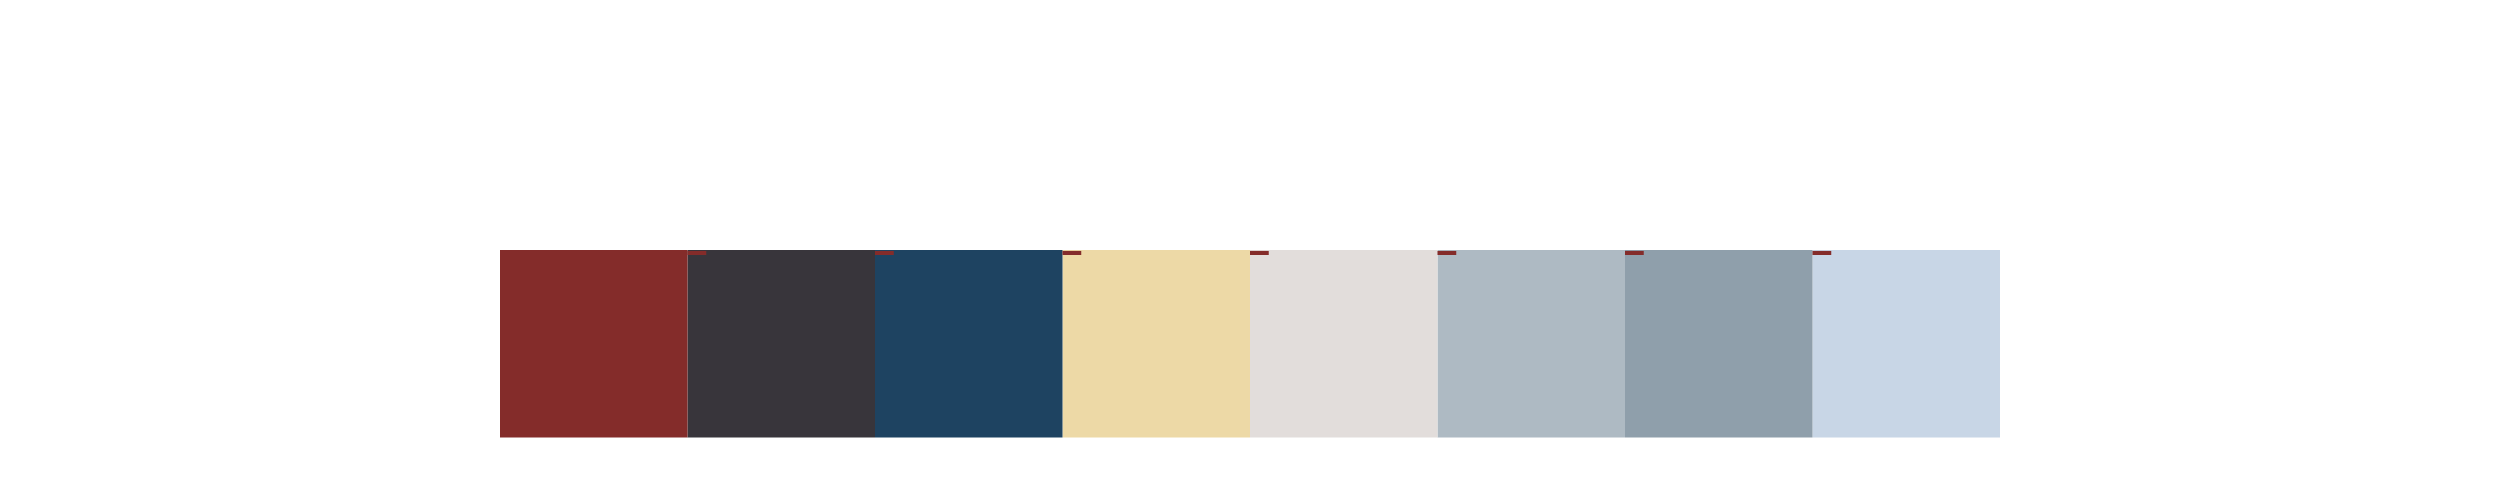
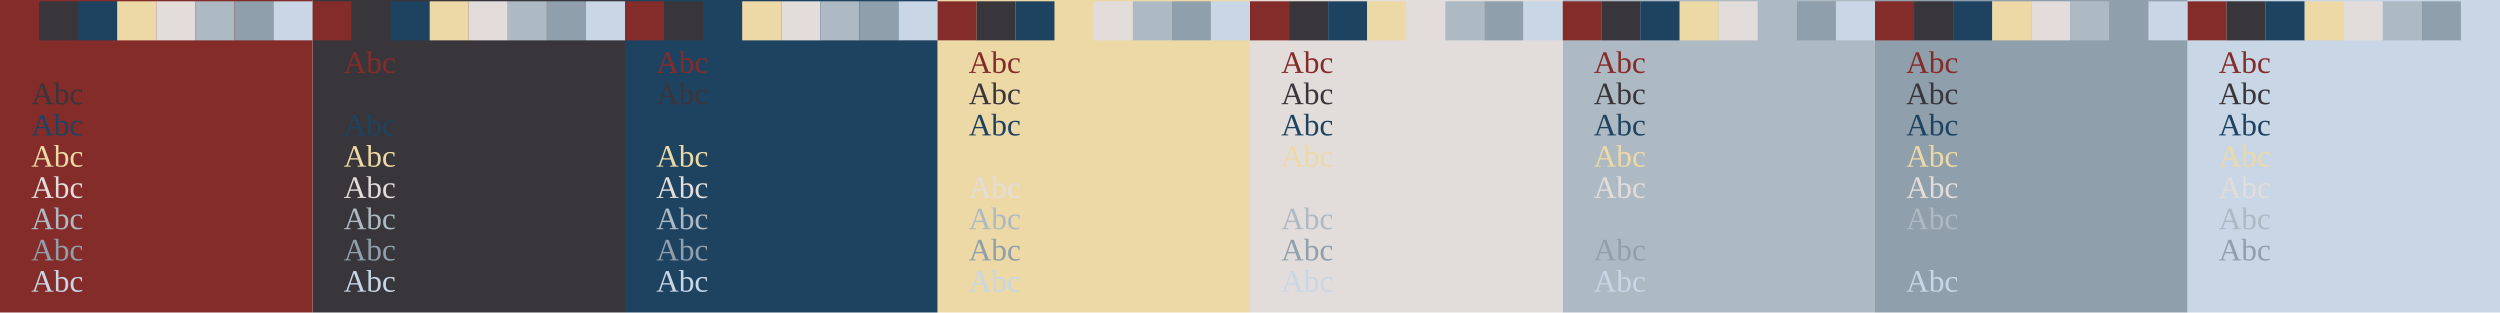
- <svg xmlns="http://www.w3.org/2000/svg" id="Layer_2" data-name="Layer 2" viewBox="0 -100 600 200" width="10000px" height="2000px">
+ <svg xmlns="http://www.w3.org/2000/svg" id="Layer_2" data-name="Layer 2" viewBox="0 0 600 75" width="100%">
  <defs>
    <style>
-             .cls-1 { fill: #c8d6e6; }
-             .cls-2 { fill: #8f9fab; }
-             .cls-3 { fill: #aebac3; }
-             .cls-4 { fill: #e2dddb; }
-             .cls-5 { fill: #edd9a6; }
-             .cls-6 { fill: #1e4361; }
-             .cls-7 { fill: #38353b; }
-             .cls-8 { fill: #842c2a; }
- text {
-             font-size: 75;
-             }
+             .color--neutral_highlight { fill: #c8d6e6; }
+             .color--neutral_midtone { fill: #8f9fab; }
+             .color--neutral_average { fill: #aebac3; }
+             .color--light { fill: #e2dddb; }
+             .color--accent_light { fill: #edd9a6; }
+             .color--accent_dark { fill: #1e4361; }
+             .color--dark { fill: #38353b; }
+             .color--accent_main { fill: #842c2a; }
+             text { font-size: 75px; }
        </style>
  </defs>
  <g>
    <g class="first">
-       <rect class="cls-1" y="0" x="525" width="75" height="75" />
-       <rect class="cls-2" y="0" x="450" width="75" height="75" />
-       <rect class="cls-3" y="0" x="375" width="75" height="75" />
-       <rect class="cls-4" y="0" x="300" width="75" height="75" />
-       <rect class="cls-5" y="0" x="225" width="75" height="75" />
-       <rect class="cls-6" y="0" x="150" width="75" height="75" />
-       <rect class="cls-7" y="0" x="75" width="75" height="75" />
-       <rect class="cls-8" y="0" x="0" width="75" height="75" />
-       <svg height="6" width="2" y="20" x="0" viewBox="0 0 10 60">
-         <text class="cls-1" x="75" y="525">Abc</text>
-         <text class="cls-2" x="75" y="450">Abc</text>
-         <text class="cls-3" x="75" y="375">Abc</text>
-         <text class="cls-4" x="75" y="300">Abc</text>
-         <text class="cls-5" x="75" y="225">Abc</text>
-         <text class="cls-6" x="75" y="150">Abc</text>
-         <text class="cls-7" x="75" y="75">Abc</text>
-         <text class="cls-8" x="75" y="0">Abc</text>
+       <rect class="color--neutral_highlight" y="0" x="525" width="75" height="75" />
+       <rect class="color--neutral_midtone" y="0" x="450" width="75" height="75" />
+       <rect class="color--neutral_average" y="0" x="375" width="75" height="75" />
+       <rect class="color--light" y="0" x="300" width="75" height="75" />
+       <rect class="color--accent_light" y="0" x="225" width="75" height="75" />
+       <rect class="color--accent_dark" y="0" x="150" width="75" height="75" />
+       <rect class="color--dark" y="0" x="75" width="75" height="75" />
+       <rect class="color--accent_main" y="0" x="0" width="75" height="75" />
+     </g>
+     <g>
+       <svg height="60" width="25" y="10" x="0" viewBox="0 0 100 600">
+         <text class="color--neutral_highlight" x="0" y="600">Abc</text>
+         <text class="color--neutral_midtone" x="0" y="525">Abc</text>
+         <text class="color--neutral_average" x="0" y="450">Abc</text>
+         <text class="color--light" x="0" y="375">Abc</text>
+         <text class="color--accent_light" x="0" y="300">Abc</text>
+         <text class="color--accent_dark" x="0" y="225">Abc</text>
+         <text class="color--dark" x="0" y="150">Abc</text>
+         <text class="color--accent_main" x="0" y="75">Abc</text>
      </svg>
-       <svg height="6" width="2" y="20" x="75" viewBox="0 0 10 60">
-         <text class="cls-1" x="75" y="525">Abc</text>
-         <text class="cls-2" x="75" y="450">Abc</text>
-         <text class="cls-3" x="75" y="375">Abc</text>
-         <text class="cls-4" x="75" y="300">Abc</text>
-         <text class="cls-5" x="75" y="225">Abc</text>
-         <text class="cls-6" x="75" y="150">Abc</text>
-         <text class="cls-7" x="75" y="75">Abc</text>
-         <text class="cls-8" x="75" y="0">Abc</text>
+       <svg height="60" width="25" y="10" x="75" viewBox="0 0 100 600">
+         <text class="color--neutral_highlight" x="0" y="600">Abc</text>
+         <text class="color--neutral_midtone" x="0" y="525">Abc</text>
+         <text class="color--neutral_average" x="0" y="450">Abc</text>
+         <text class="color--light" x="0" y="375">Abc</text>
+         <text class="color--accent_light" x="0" y="300">Abc</text>
+         <text class="color--accent_dark" x="0" y="225">Abc</text>
+         <text class="color--dark" x="0" y="150">Abc</text>
+         <text class="color--accent_main" x="0" y="75">Abc</text>
      </svg>
-       <svg height="6" width="2" y="20" x="150" viewBox="0 0 10 60">
-         <text class="cls-1" x="75" y="525">Abc</text>
-         <text class="cls-2" x="75" y="450">Abc</text>
-         <text class="cls-3" x="75" y="375">Abc</text>
-         <text class="cls-4" x="75" y="300">Abc</text>
-         <text class="cls-5" x="75" y="225">Abc</text>
-         <text class="cls-6" x="75" y="150">Abc</text>
-         <text class="cls-7" x="75" y="75">Abc</text>
-         <text class="cls-8" x="75" y="0">Abc</text>
+       <svg height="60" width="25" y="10" x="150" viewBox="0 0 100 600">
+         <text class="color--neutral_highlight" x="0" y="600">Abc</text>
+         <text class="color--neutral_midtone" x="0" y="525">Abc</text>
+         <text class="color--neutral_average" x="0" y="450">Abc</text>
+         <text class="color--light" x="0" y="375">Abc</text>
+         <text class="color--accent_light" x="0" y="300">Abc</text>
+         <text class="color--accent_dark" x="0" y="225">Abc</text>
+         <text class="color--dark" x="0" y="150">Abc</text>
+         <text class="color--accent_main" x="0" y="75">Abc</text>
      </svg>
-       <svg height="6" width="2" y="20" x="225" viewBox="0 0 10 60">
-         <text class="cls-1" x="75" y="525">Abc</text>
-         <text class="cls-2" x="75" y="450">Abc</text>
-         <text class="cls-3" x="75" y="375">Abc</text>
-         <text class="cls-4" x="75" y="300">Abc</text>
-         <text class="cls-5" x="75" y="225">Abc</text>
-         <text class="cls-6" x="75" y="150">Abc</text>
-         <text class="cls-7" x="75" y="75">Abc</text>
-         <text class="cls-8" x="75" y="0">Abc</text>
+       <svg height="60" width="25" y="10" x="225" viewBox="0 0 100 600">
+         <text class="color--neutral_highlight" x="0" y="600">Abc</text>
+         <text class="color--neutral_midtone" x="0" y="525">Abc</text>
+         <text class="color--neutral_average" x="0" y="450">Abc</text>
+         <text class="color--light" x="0" y="375">Abc</text>
+         <text class="color--accent_light" x="0" y="300">Abc</text>
+         <text class="color--accent_dark" x="0" y="225">Abc</text>
+         <text class="color--dark" x="0" y="150">Abc</text>
+         <text class="color--accent_main" x="0" y="75">Abc</text>
      </svg>
-       <svg height="6" width="2" y="20" x="300" viewBox="0 0 10 60">
-         <text class="cls-1" x="75" y="525">Abc</text>
-         <text class="cls-2" x="75" y="450">Abc</text>
-         <text class="cls-3" x="75" y="375">Abc</text>
-         <text class="cls-4" x="75" y="300">Abc</text>
-         <text class="cls-5" x="75" y="225">Abc</text>
-         <text class="cls-6" x="75" y="150">Abc</text>
-         <text class="cls-7" x="75" y="75">Abc</text>
-         <text class="cls-8" x="75" y="0">Abc</text>
+       <svg height="60" width="25" y="10" x="300" viewBox="0 0 100 600">
+         <text class="color--neutral_highlight" x="0" y="600">Abc</text>
+         <text class="color--neutral_midtone" x="0" y="525">Abc</text>
+         <text class="color--neutral_average" x="0" y="450">Abc</text>
+         <text class="color--light" x="0" y="375">Abc</text>
+         <text class="color--accent_light" x="0" y="300">Abc</text>
+         <text class="color--accent_dark" x="0" y="225">Abc</text>
+         <text class="color--dark" x="0" y="150">Abc</text>
+         <text class="color--accent_main" x="0" y="75">Abc</text>
      </svg>
-       <svg height="6" width="2" y="20" x="375" viewBox="0 0 10 60">
-         <text class="cls-1" x="75" y="525">Abc</text>
-         <text class="cls-2" x="75" y="450">Abc</text>
-         <text class="cls-3" x="75" y="375">Abc</text>
-         <text class="cls-4" x="75" y="300">Abc</text>
-         <text class="cls-5" x="75" y="225">Abc</text>
-         <text class="cls-6" x="75" y="150">Abc</text>
-         <text class="cls-7" x="75" y="75">Abc</text>
-         <text class="cls-8" x="75" y="0">Abc</text>
+       <svg height="60" width="25" y="10" x="375" viewBox="0 0 100 600">
+         <text class="color--neutral_highlight" x="0" y="600">Abc</text>
+         <text class="color--neutral_midtone" x="0" y="525">Abc</text>
+         <text class="color--neutral_average" x="0" y="450">Abc</text>
+         <text class="color--light" x="0" y="375">Abc</text>
+         <text class="color--accent_light" x="0" y="300">Abc</text>
+         <text class="color--accent_dark" x="0" y="225">Abc</text>
+         <text class="color--dark" x="0" y="150">Abc</text>
+         <text class="color--accent_main" x="0" y="75">Abc</text>
      </svg>
-       <svg height="6" width="2" y="20" x="450" viewBox="0 0 10 60">
-         <text class="cls-1" x="75" y="525">Abc</text>
-         <text class="cls-2" x="75" y="450">Abc</text>
-         <text class="cls-3" x="75" y="375">Abc</text>
-         <text class="cls-4" x="75" y="300">Abc</text>
-         <text class="cls-5" x="75" y="225">Abc</text>
-         <text class="cls-6" x="75" y="150">Abc</text>
-         <text class="cls-7" x="75" y="75">Abc</text>
-         <text class="cls-8" x="75" y="0">Abc</text>
+       <svg height="60" width="25" y="10" x="450" viewBox="0 0 100 600">
+         <text class="color--neutral_highlight" x="0" y="600">Abc</text>
+         <text class="color--neutral_midtone" x="0" y="525">Abc</text>
+         <text class="color--neutral_average" x="0" y="450">Abc</text>
+         <text class="color--light" x="0" y="375">Abc</text>
+         <text class="color--accent_light" x="0" y="300">Abc</text>
+         <text class="color--accent_dark" x="0" y="225">Abc</text>
+         <text class="color--dark" x="0" y="150">Abc</text>
+         <text class="color--accent_main" x="0" y="75">Abc</text>
      </svg>
-       <svg height="6" width="2" y="20" x="525" viewBox="0 0 10 60">
-         <text class="cls-1" x="75" y="525">Abc</text>
-         <text class="cls-2" x="75" y="450">Abc</text>
-         <text class="cls-3" x="75" y="375">Abc</text>
-         <text class="cls-4" x="75" y="300">Abc</text>
-         <text class="cls-5" x="75" y="225">Abc</text>
-         <text class="cls-6" x="75" y="150">Abc</text>
-         <text class="cls-7" x="75" y="75">Abc</text>
-         <text class="cls-8" x="75" y="0">Abc</text>
+       <svg height="60" width="25" y="10" x="525" viewBox="0 0 100 600">
+         <text class="color--neutral_highlight" x="0" y="600">Abc</text>
+         <text class="color--neutral_midtone" x="0" y="525">Abc</text>
+         <text class="color--neutral_average" x="0" y="450">Abc</text>
+         <text class="color--light" x="0" y="375">Abc</text>
+         <text class="color--accent_light" x="0" y="300">Abc</text>
+         <text class="color--accent_dark" x="0" y="225">Abc</text>
+         <text class="color--dark" x="0" y="150">Abc</text>
+         <text class="color--accent_main" x="0" y="75">Abc</text>
      </svg>
    </g>
    <g class="second">
-       <svg width="7.5" height="2" y="0" x="525" viewBox="0 0 60 10">
-         <rect class="cls-1" y="0" x="525" width="75" height="75" />
-         <rect class="cls-2" y="0" x="450" width="75" height="75" />
-         <rect class="cls-3" y="0" x="375" width="75" height="75" />
-         <rect class="cls-4" y="0" x="300" width="75" height="75" />
-         <rect class="cls-5" y="0" x="225" width="75" height="75" />
-         <rect class="cls-6" y="0" x="150" width="75" height="75" />
-         <rect class="cls-7" y="0" x="75" width="75" height="75" />
-         <rect class="cls-8" y="0" x="0" width="75" height="75" />
+       <svg width="75" height="10" y="0" x="525" viewBox="0 0 600 75">
+         <rect class="color--accent_main" y="0" x="0" width="75" height="75" />
+         <rect class="color--dark" y="0" x="75" width="75" height="75" />
+         <rect class="color--accent_dark" y="0" x="150" width="75" height="75" />
+         <rect class="color--accent_light" y="0" x="225" width="75" height="75" />
+         <rect class="color--light" y="0" x="300" width="75" height="75" />
+         <rect class="color--neutral_average" y="0" x="375" width="75" height="75" />
+         <rect class="color--neutral_midtone" y="0" x="450" width="75" height="75" />
+         <rect class="color--neutral_highlight" y="0" x="525" width="75" height="75" />
      </svg>
-       <svg width="7.5" height="2" y="0" x="450" viewBox="0 0 60 10">
-         <rect class="cls-1" y="0" x="525" width="75" height="75" />
-         <rect class="cls-2" y="0" x="450" width="75" height="75" />
-         <rect class="cls-3" y="0" x="375" width="75" height="75" />
-         <rect class="cls-4" y="0" x="300" width="75" height="75" />
-         <rect class="cls-5" y="0" x="225" width="75" height="75" />
-         <rect class="cls-6" y="0" x="150" width="75" height="75" />
-         <rect class="cls-7" y="0" x="75" width="75" height="75" />
-         <rect class="cls-8" y="0" x="0" width="75" height="75" />
+       <svg width="75" height="10" y="0" x="450" viewBox="0 0 600 75">
+         <rect class="color--accent_main" y="0" x="0" width="75" height="75" />
+         <rect class="color--dark" y="0" x="75" width="75" height="75" />
+         <rect class="color--accent_dark" y="0" x="150" width="75" height="75" />
+         <rect class="color--accent_light" y="0" x="225" width="75" height="75" />
+         <rect class="color--light" y="0" x="300" width="75" height="75" />
+         <rect class="color--neutral_average" y="0" x="375" width="75" height="75" />
+         <rect class="color--neutral_midtone" y="0" x="450" width="75" height="75" />
+         <rect class="color--neutral_highlight" y="0" x="525" width="75" height="75" />
      </svg>
-       <svg width="7.5" height="2" y="0" x="375" viewBox="0 0 60 10">
-         <rect class="cls-1" y="0" x="525" width="75" height="75" />
-         <rect class="cls-2" y="0" x="450" width="75" height="75" />
-         <rect class="cls-3" y="0" x="375" width="75" height="75" />
-         <rect class="cls-4" y="0" x="300" width="75" height="75" />
-         <rect class="cls-5" y="0" x="225" width="75" height="75" />
-         <rect class="cls-6" y="0" x="150" width="75" height="75" />
-         <rect class="cls-7" y="0" x="75" width="75" height="75" />
-         <rect class="cls-8" y="0" x="0" width="75" height="75" />
+       <svg width="75" height="10" y="0" x="375" viewBox="0 0 600 75">
+         <rect class="color--accent_main" y="0" x="0" width="75" height="75" />
+         <rect class="color--dark" y="0" x="75" width="75" height="75" />
+         <rect class="color--accent_dark" y="0" x="150" width="75" height="75" />
+         <rect class="color--accent_light" y="0" x="225" width="75" height="75" />
+         <rect class="color--light" y="0" x="300" width="75" height="75" />
+         <rect class="color--neutral_average" y="0" x="375" width="75" height="75" />
+         <rect class="color--neutral_midtone" y="0" x="450" width="75" height="75" />
+         <rect class="color--neutral_highlight" y="0" x="525" width="75" height="75" />
      </svg>
-       <svg width="7.5" height="2" y="0" x="300" viewBox="0 0 60 10">
-         <rect class="cls-1" y="0" x="525" width="75" height="75" />
-         <rect class="cls-2" y="0" x="450" width="75" height="75" />
-         <rect class="cls-3" y="0" x="375" width="75" height="75" />
-         <rect class="cls-4" y="0" x="300" width="75" height="75" />
-         <rect class="cls-5" y="0" x="225" width="75" height="75" />
-         <rect class="cls-6" y="0" x="150" width="75" height="75" />
-         <rect class="cls-7" y="0" x="75" width="75" height="75" />
-         <rect class="cls-8" y="0" x="0" width="75" height="75" />
+       <svg width="75" height="10" y="0" x="300" viewBox="0 0 600 75">
+         <rect class="color--accent_main" y="0" x="0" width="75" height="75" />
+         <rect class="color--dark" y="0" x="75" width="75" height="75" />
+         <rect class="color--accent_dark" y="0" x="150" width="75" height="75" />
+         <rect class="color--accent_light" y="0" x="225" width="75" height="75" />
+         <rect class="color--light" y="0" x="300" width="75" height="75" />
+         <rect class="color--neutral_average" y="0" x="375" width="75" height="75" />
+         <rect class="color--neutral_midtone" y="0" x="450" width="75" height="75" />
+         <rect class="color--neutral_highlight" y="0" x="525" width="75" height="75" />
      </svg>
-       <svg width="7.5" height="2" y="0" x="225" viewBox="0 0 60 10">
-         <rect class="cls-1" y="0" x="525" width="75" height="75" />
-         <rect class="cls-2" y="0" x="450" width="75" height="75" />
-         <rect class="cls-3" y="0" x="375" width="75" height="75" />
-         <rect class="cls-4" y="0" x="300" width="75" height="75" />
-         <rect class="cls-5" y="0" x="225" width="75" height="75" />
-         <rect class="cls-6" y="0" x="150" width="75" height="75" />
-         <rect class="cls-7" y="0" x="75" width="75" height="75" />
-         <rect class="cls-8" y="0" x="0" width="75" height="75" />
+       <svg width="75" height="10" y="0" x="225" viewBox="0 0 600 75">
+         <rect class="color--accent_main" y="0" x="0" width="75" height="75" />
+         <rect class="color--dark" y="0" x="75" width="75" height="75" />
+         <rect class="color--accent_dark" y="0" x="150" width="75" height="75" />
+         <rect class="color--accent_light" y="0" x="225" width="75" height="75" />
+         <rect class="color--light" y="0" x="300" width="75" height="75" />
+         <rect class="color--neutral_average" y="0" x="375" width="75" height="75" />
+         <rect class="color--neutral_midtone" y="0" x="450" width="75" height="75" />
+         <rect class="color--neutral_highlight" y="0" x="525" width="75" height="75" />
      </svg>
-       <svg width="7.5" height="2" y="0" x="150" viewBox="0 0 60 10">
-         <rect class="cls-1" y="0" x="525" width="75" height="75" />
-         <rect class="cls-2" y="0" x="450" width="75" height="75" />
-         <rect class="cls-3" y="0" x="375" width="75" height="75" />
-         <rect class="cls-4" y="0" x="300" width="75" height="75" />
-         <rect class="cls-5" y="0" x="225" width="75" height="75" />
-         <rect class="cls-6" y="0" x="150" width="75" height="75" />
-         <rect class="cls-7" y="0" x="75" width="75" height="75" />
-         <rect class="cls-8" y="0" x="0" width="75" height="75" />
+       <svg width="75" height="10" y="0" x="150" viewBox="0 0 600 75">
+         <rect class="color--accent_main" y="0" x="0" width="75" height="75" />
+         <rect class="color--dark" y="0" x="75" width="75" height="75" />
+         <rect class="color--accent_dark" y="0" x="150" width="75" height="75" />
+         <rect class="color--accent_light" y="0" x="225" width="75" height="75" />
+         <rect class="color--light" y="0" x="300" width="75" height="75" />
+         <rect class="color--neutral_average" y="0" x="375" width="75" height="75" />
+         <rect class="color--neutral_midtone" y="0" x="450" width="75" height="75" />
+         <rect class="color--neutral_highlight" y="0" x="525" width="75" height="75" />
      </svg>
-       <svg width="7.5" height="2" y="0" x="75" viewBox="0 0 60 10">
-         <rect class="cls-1" y="0" x="525" width="75" height="75" />
-         <rect class="cls-2" y="0" x="450" width="75" height="75" />
-         <rect class="cls-3" y="0" x="375" width="75" height="75" />
-         <rect class="cls-4" y="0" x="300" width="75" height="75" />
-         <rect class="cls-5" y="0" x="225" width="75" height="75" />
-         <rect class="cls-6" y="0" x="150" width="75" height="75" />
-         <rect class="cls-7" y="0" x="75" width="75" height="75" />
-         <rect class="cls-8" y="0" x="0" width="75" height="75" />
+       <svg width="75" height="10" y="0" x="75" viewBox="0 0 600 75">
+         <rect class="color--accent_main" y="0" x="0" width="75" height="75" />
+         <rect class="color--dark" y="0" x="75" width="75" height="75" />
+         <rect class="color--accent_dark" y="0" x="150" width="75" height="75" />
+         <rect class="color--accent_light" y="0" x="225" width="75" height="75" />
+         <rect class="color--light" y="0" x="300" width="75" height="75" />
+         <rect class="color--neutral_average" y="0" x="375" width="75" height="75" />
+         <rect class="color--neutral_midtone" y="0" x="450" width="75" height="75" />
+         <rect class="color--neutral_highlight" y="0" x="525" width="75" height="75" />
      </svg>
-       <svg width="7.5" height="2" y="0" x="0" viewBox="0 0 60 10">
-         <rect class="cls-1" y="0" x="525" width="75" height="75" />
-         <rect class="cls-2" y="0" x="450" width="75" height="75" />
-         <rect class="cls-3" y="0" x="375" width="75" height="75" />
-         <rect class="cls-4" y="0" x="300" width="75" height="75" />
-         <rect class="cls-5" y="0" x="225" width="75" height="75" />
-         <rect class="cls-6" y="0" x="150" width="75" height="75" />
-         <rect class="cls-7" y="0" x="75" width="75" height="75" />
-         <rect class="cls-8" y="0" x="0" width="75" height="75" />
+       <svg width="75" height="10" y="0" x="0" viewBox="0 0 600 75">
+         <rect class="color--accent_main" y="0" x="0" width="75" height="75" />
+         <rect class="color--dark" y="0" x="75" width="75" height="75" />
+         <rect class="color--accent_dark" y="0" x="150" width="75" height="75" />
+         <rect class="color--accent_light" y="0" x="225" width="75" height="75" />
+         <rect class="color--light" y="0" x="300" width="75" height="75" />
+         <rect class="color--neutral_average" y="0" x="375" width="75" height="75" />
+         <rect class="color--neutral_midtone" y="0" x="450" width="75" height="75" />
+         <rect class="color--neutral_highlight" y="0" x="525" width="75" height="75" />
      </svg>
    </g>
  </g>
</svg>
